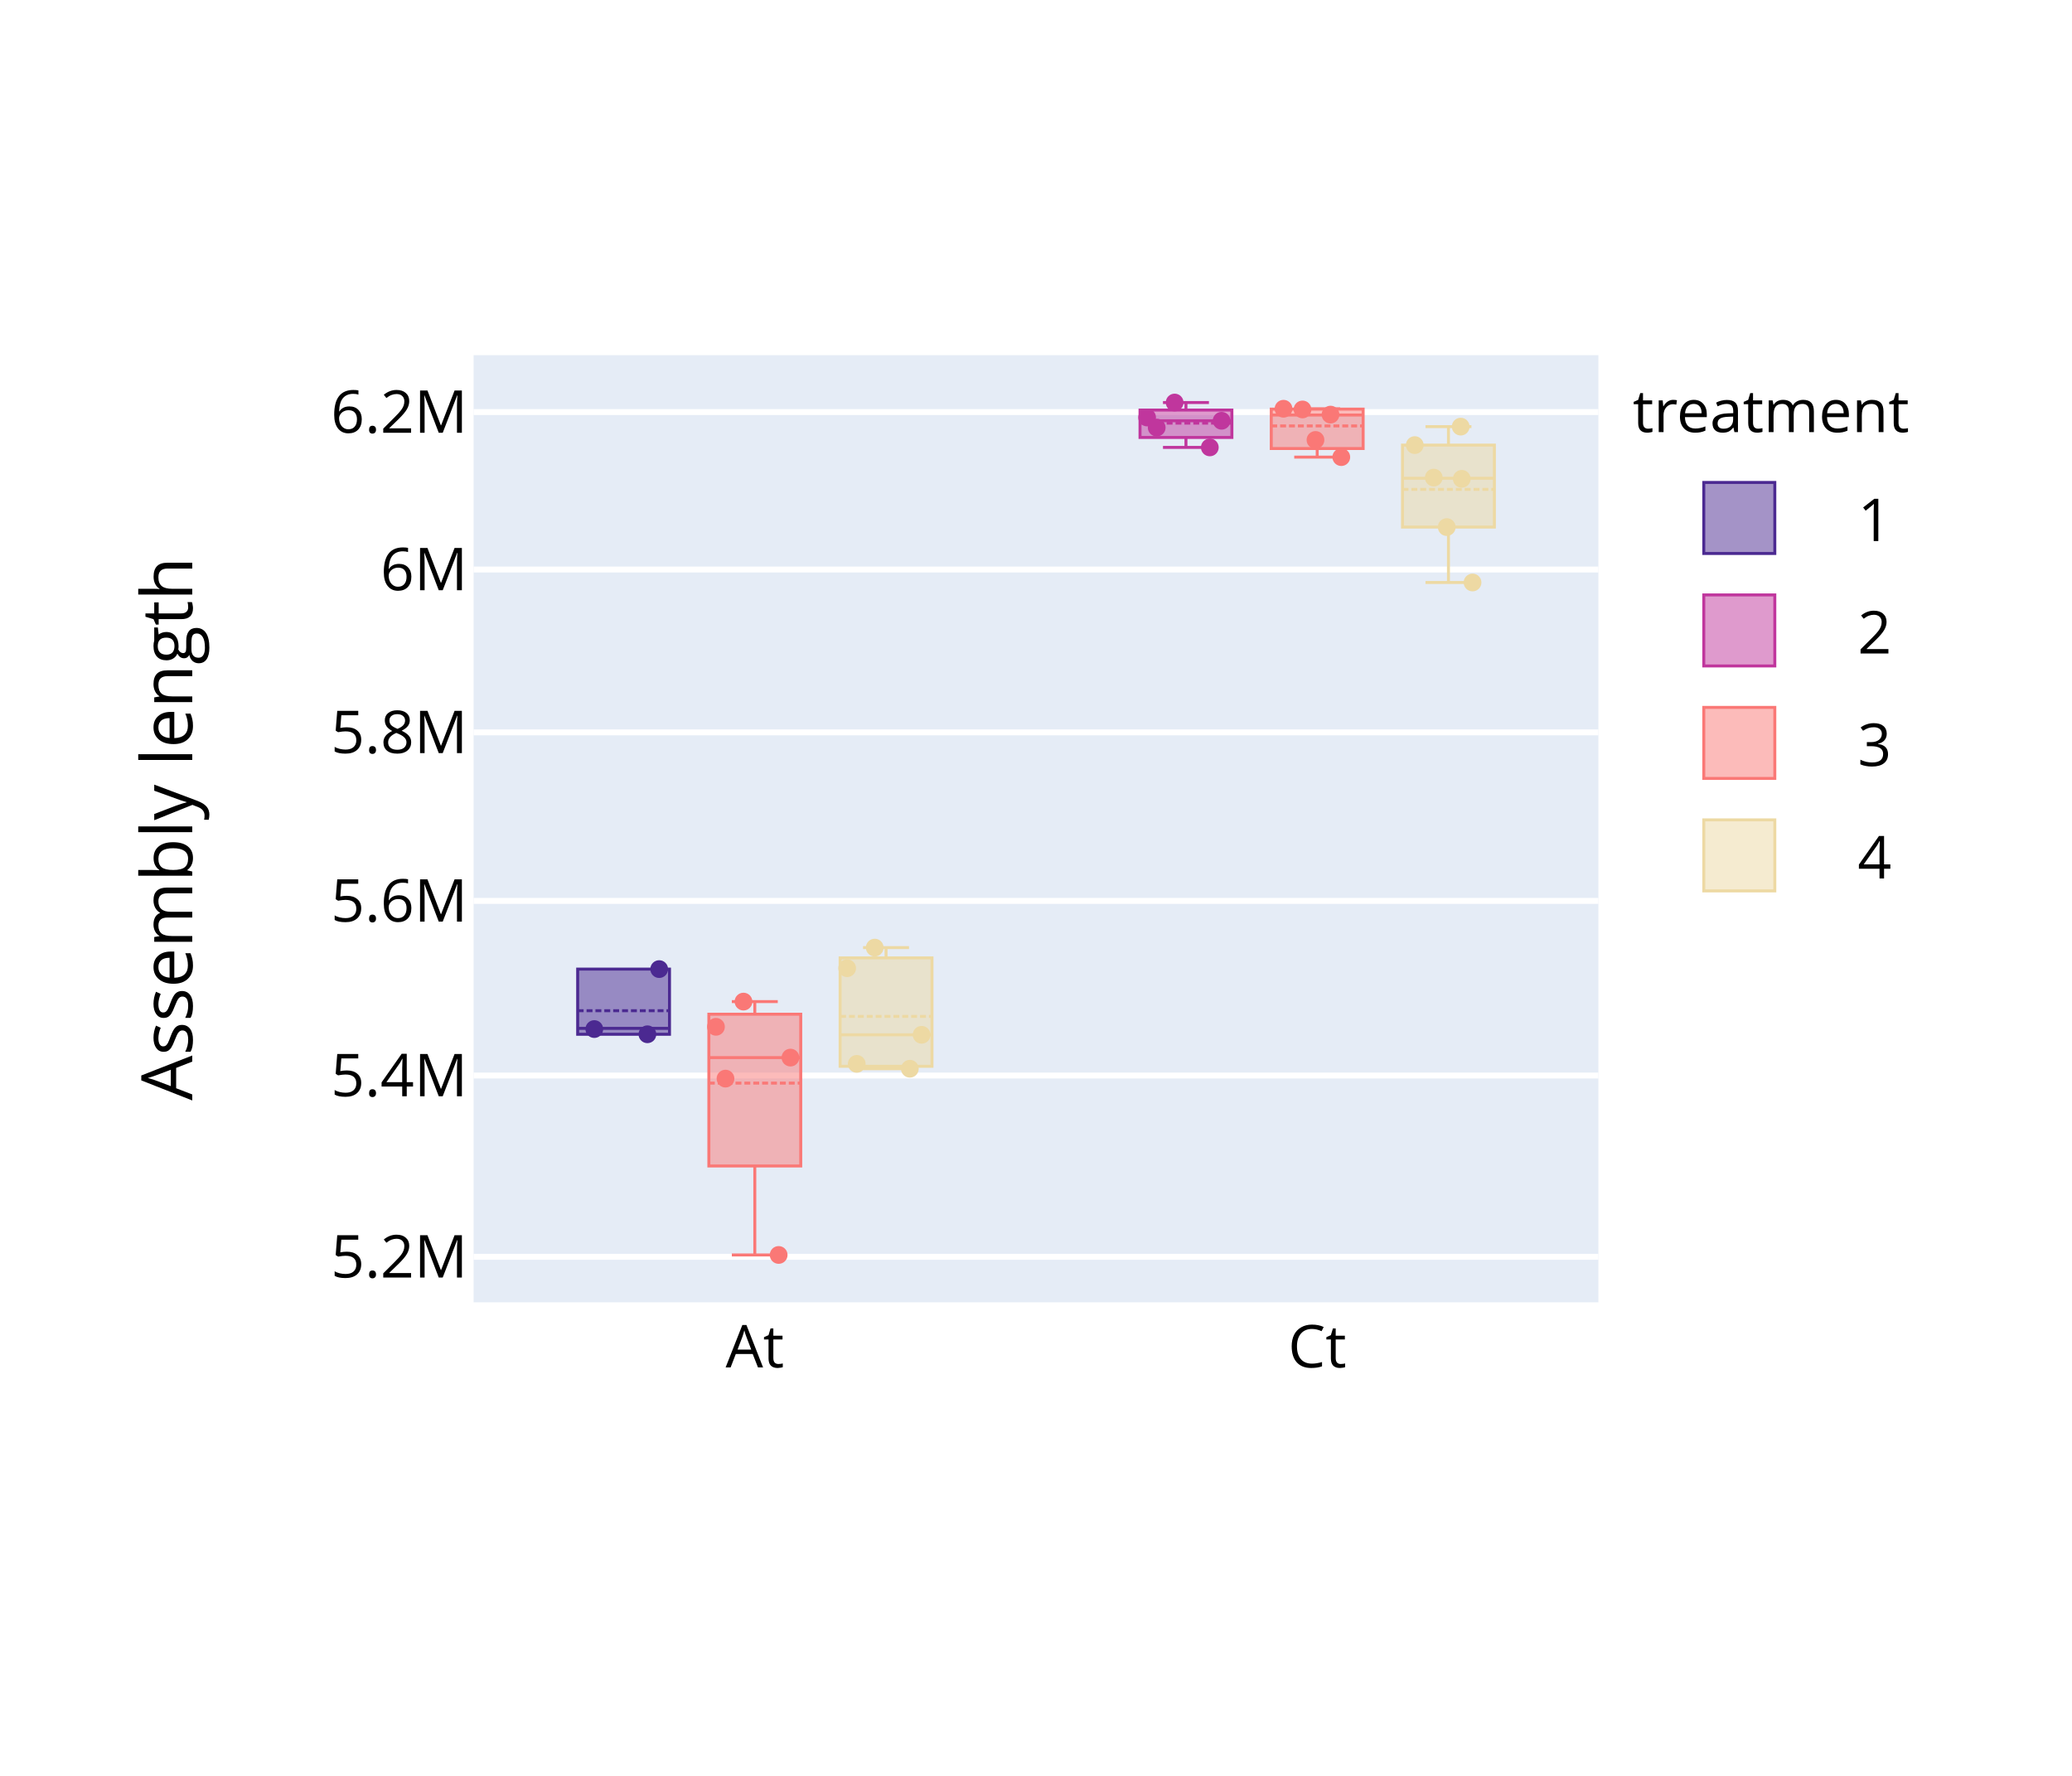
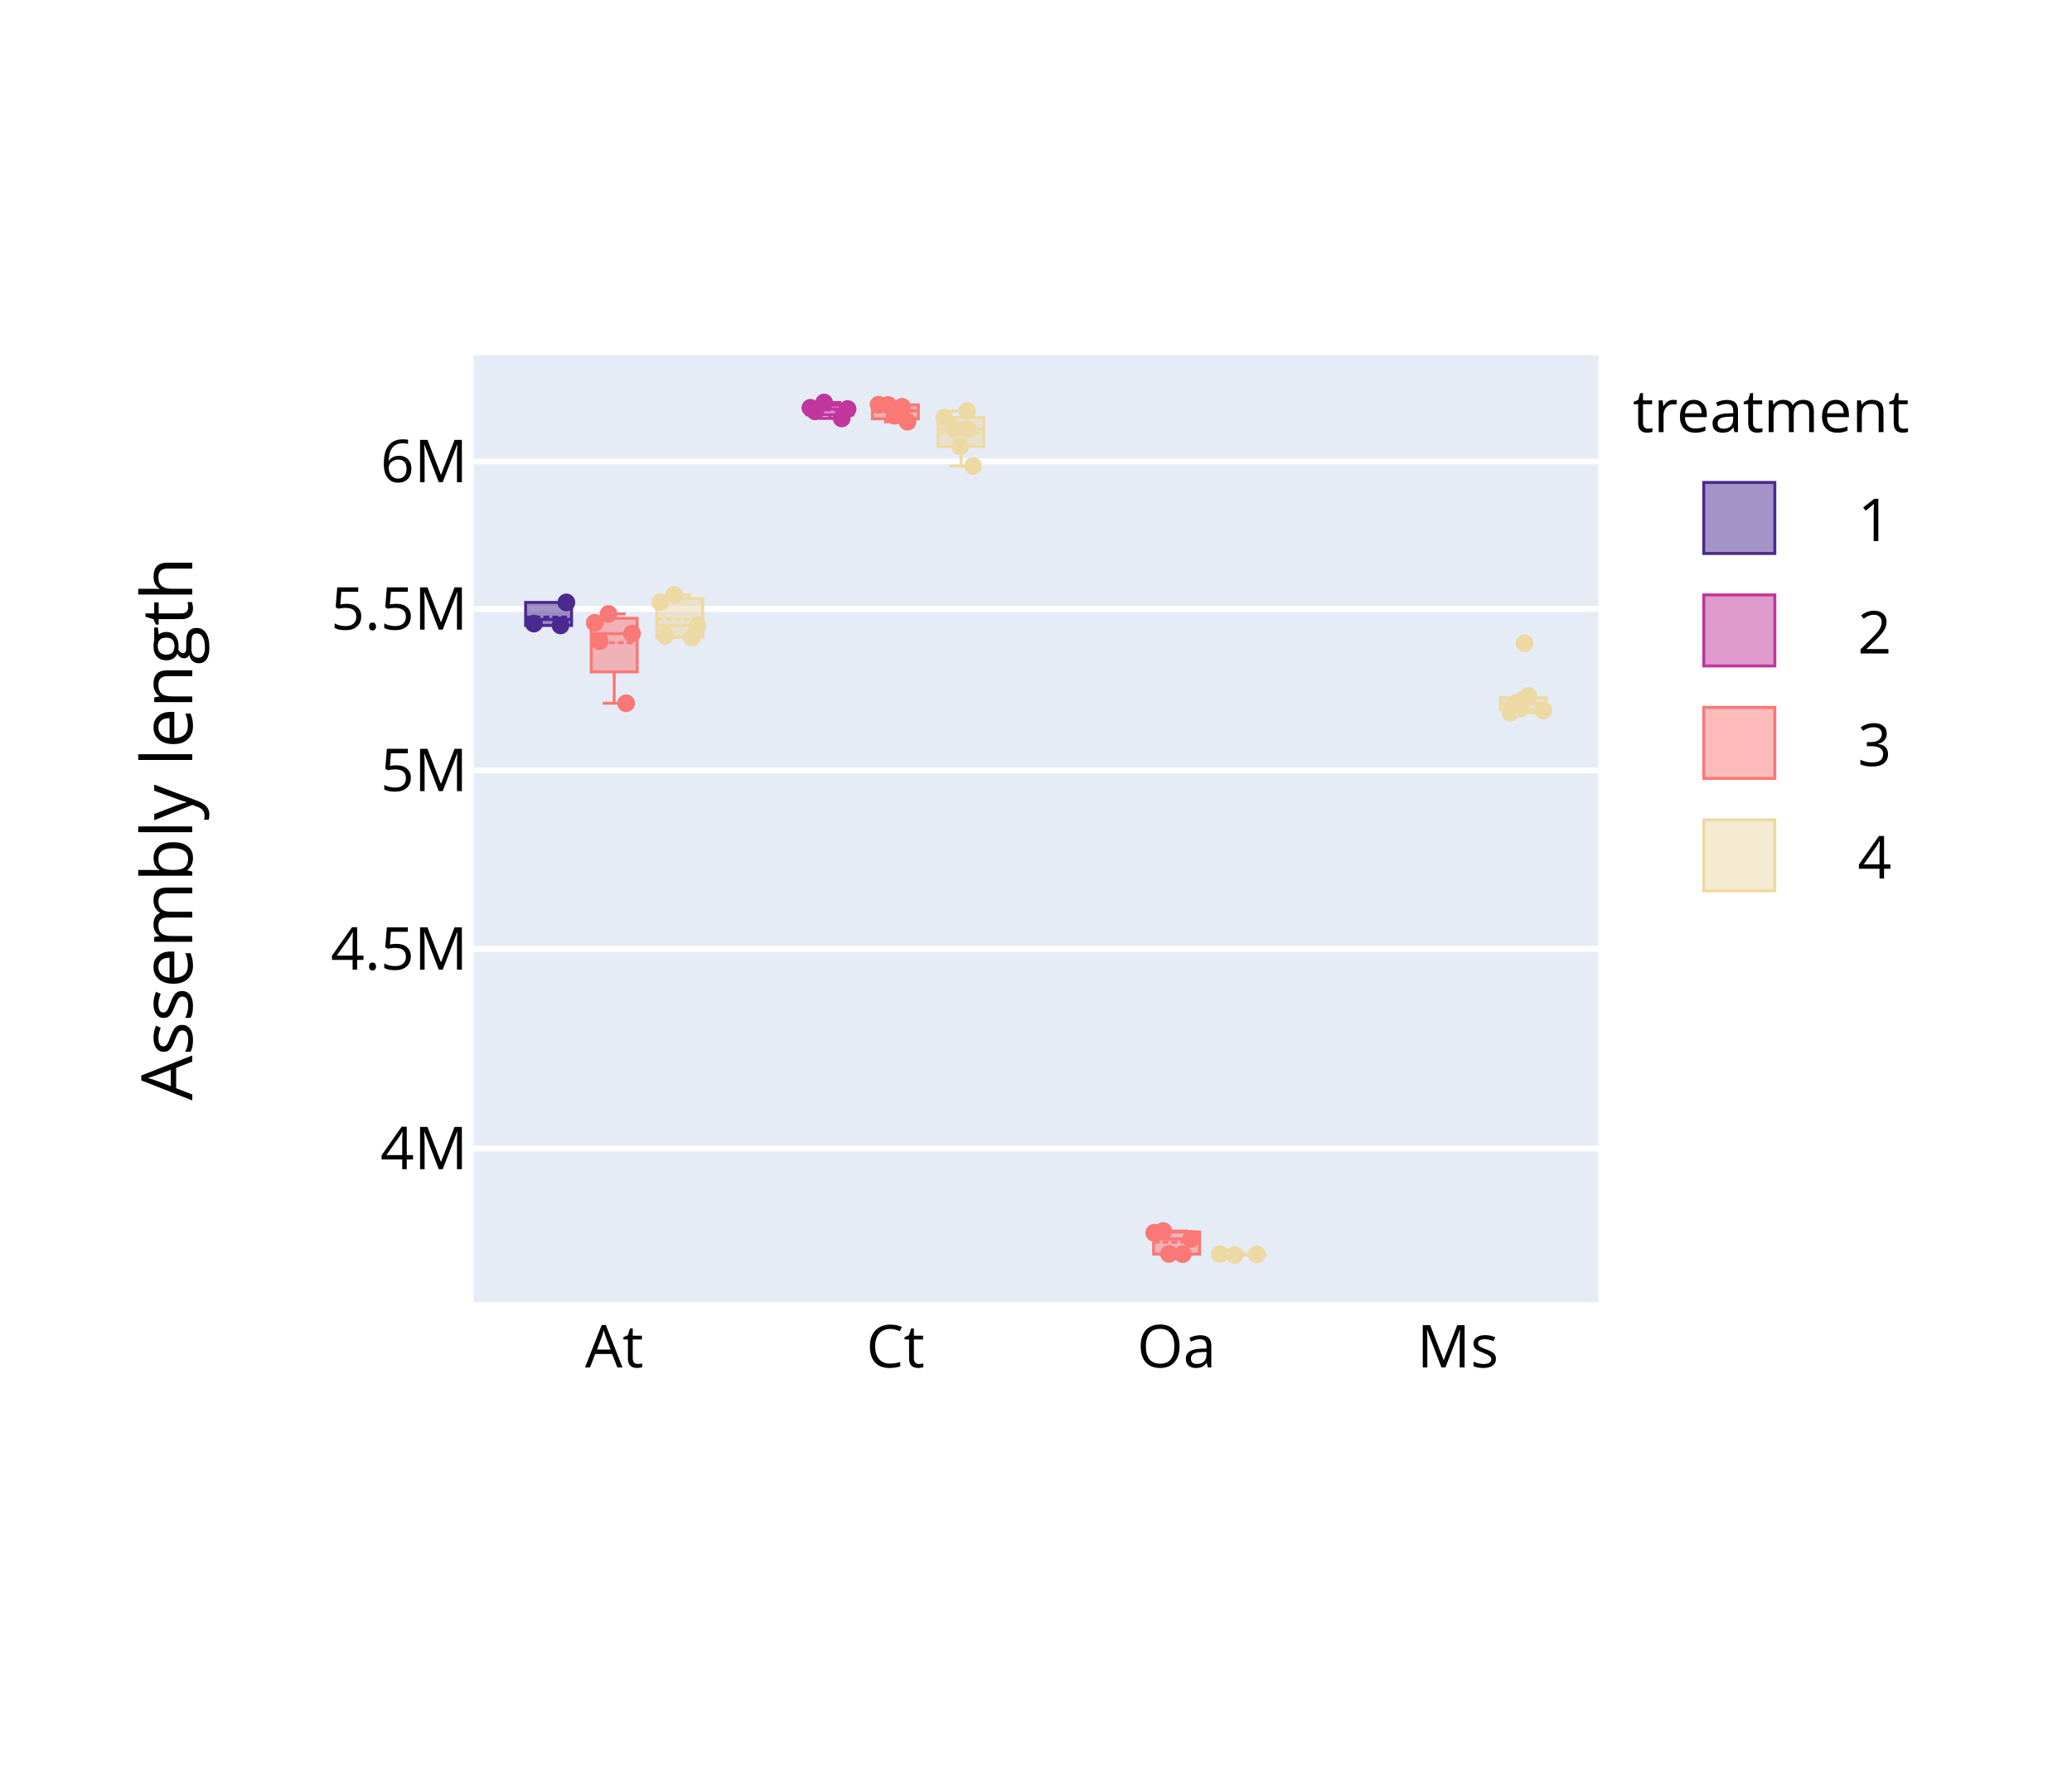
<svg xmlns="http://www.w3.org/2000/svg" class="main-svg" width="350" height="300" style="" viewBox="0 0 350 300">
  <rect x="0" y="0" width="350" height="300" style="fill: rgb(255, 255, 255); fill-opacity: 1;" />
-   <defs id="defs-ef1e59">
+   <defs id="defs-ef3acc">
    <g class="clips">
-       <clipPath id="clipef1e59xyplot" class="plotclip">
+       <clipPath id="clipef3accxyplot" class="plotclip">
        <rect width="190" height="160" />
      </clipPath>
-       <clipPath class="axesclip" id="clipef1e59x">
+       <clipPath class="axesclip" id="clipef3accx">
        <rect x="80" y="0" width="190" height="300" />
      </clipPath>
-       <clipPath class="axesclip" id="clipef1e59y">
+       <clipPath class="axesclip" id="clipef3accy">
        <rect x="0" y="60" width="350" height="160" />
      </clipPath>
-       <clipPath class="axesclip" id="clipef1e59xy">
+       <clipPath class="axesclip" id="clipef3accxy">
        <rect x="80" y="60" width="190" height="160" />
      </clipPath>
    </g>
    <g class="gradients" />
    <g class="patterns" />
  </defs>
  <g class="bglayer">
    <rect class="bg" x="80" y="60" width="190" height="160" style="fill: rgb(229, 236, 246); fill-opacity: 1; stroke-width: 0;" />
  </g>
  <g class="layer-below">
    <g class="imagelayer" />
    <g class="shapelayer" />
  </g>
  <g class="cartesianlayer">
    <g class="subplot xy">
      <g class="layer-subplot">
        <g class="shapelayer" />
        <g class="imagelayer" />
      </g>
      <g class="minor-gridlayer">
        <g class="x" />
        <g class="y" />
      </g>
      <g class="gridlayer">
        <g class="x" />
        <g class="y">
-           <path class="ygrid crisp" transform="translate(0,212.31)" d="M80,0h190" style="stroke: rgb(255, 255, 255); stroke-opacity: 1; stroke-width: 1px;" />
-           <path class="ygrid crisp" transform="translate(0,181.69)" d="M80,0h190" style="stroke: rgb(255, 255, 255); stroke-opacity: 1; stroke-width: 1px;" />
-           <path class="ygrid crisp" transform="translate(0,152.19)" d="M80,0h190" style="stroke: rgb(255, 255, 255); stroke-opacity: 1; stroke-width: 1px;" />
-           <path class="ygrid crisp" transform="translate(0,123.72)" d="M80,0h190" style="stroke: rgb(255, 255, 255); stroke-opacity: 1; stroke-width: 1px;" />
-           <path class="ygrid crisp" transform="translate(0,96.21)" d="M80,0h190" style="stroke: rgb(255, 255, 255); stroke-opacity: 1; stroke-width: 1px;" />
-           <path class="ygrid crisp" transform="translate(0,69.61)" d="M80,0h190" style="stroke: rgb(255, 255, 255); stroke-opacity: 1; stroke-width: 1px;" />
+           <path class="ygrid crisp" transform="translate(0,194.01)" d="M80,0h190" style="stroke: rgb(255, 255, 255); stroke-opacity: 1; stroke-width: 1px;" />
+           <path class="ygrid crisp" transform="translate(0,160.3)" d="M80,0h190" style="stroke: rgb(255, 255, 255); stroke-opacity: 1; stroke-width: 1px;" />
+           <path class="ygrid crisp" transform="translate(0,130.14)" d="M80,0h190" style="stroke: rgb(255, 255, 255); stroke-opacity: 1; stroke-width: 1px;" />
+           <path class="ygrid crisp" transform="translate(0,102.86)" d="M80,0h190" style="stroke: rgb(255, 255, 255); stroke-opacity: 1; stroke-width: 1px;" />
+           <path class="ygrid crisp" transform="translate(0,77.95)" d="M80,0h190" style="stroke: rgb(255, 255, 255); stroke-opacity: 1; stroke-width: 1px;" />
        </g>
      </g>
      <g class="zerolinelayer" />
      <path class="xlines-below" />
      <path class="ylines-below" />
      <g class="overlines-below" />
      <g class="xaxislayer-below" />
      <g class="yaxislayer-below" />
      <g class="overaxes-below" />
-       <g class="plot" transform="translate(80,60)" clip-path="url(#clipef1e59xyplot)">
+       <g class="plot" transform="translate(80,60)" clip-path="url(#clipef3accxyplot)">
        <g class="boxlayer mlayer">
          <g class="trace boxes" style="opacity: 1;">
-             <path class="box" d="M17.58,113.72H33.09M17.58,114.72H33.09V103.71H17.58ZM25.33,114.72V114.72M25.33,103.71V103.71M21.45,114.72H29.21M21.45,103.71H29.21" style="vector-effect: non-scaling-stroke; stroke-width: 0.5px; stroke: rgb(75, 41, 145); stroke-opacity: 1; fill: rgb(75, 41, 145); fill-opacity: 0.5;" />
-             <g class="points">
-               <path class="point" transform="translate(29.36,114.72)" d="M1.5,0A1.5,1.5 0 1,1 0,-1.5A1.5,1.5 0 0,1 1.5,0Z" style="opacity: 1; stroke-width: 0px; fill: rgb(75, 41, 145); fill-opacity: 1;" />
-               <path class="point" transform="translate(20.39,113.84)" d="M1.5,0A1.5,1.5 0 1,1 0,-1.5A1.5,1.5 0 0,1 1.5,0Z" style="opacity: 1; stroke-width: 0px; fill: rgb(75, 41, 145); fill-opacity: 1;" />
-               <path class="point" transform="translate(31.35,103.71)" d="M1.5,0A1.5,1.5 0 1,1 0,-1.5A1.5,1.5 0 0,1 1.5,0Z" style="opacity: 1; stroke-width: 0px; fill: rgb(75, 41, 145); fill-opacity: 1;" />
-             </g>
-             <path class="mean" d="M17.58,110.74H33.09" style="fill: none; vector-effect: non-scaling-stroke; stroke-width: 0.5; stroke-dasharray: 1px, 0.5px; stroke: rgb(75, 41, 145); stroke-opacity: 1;" />
-           </g>
-           <g class="trace boxes" style="opacity: 1;">
-             <path class="box" d="M112.57,11.08H128.09M112.57,13.9H128.09V9.27H112.57ZM120.33,13.9V15.58M120.33,9.27V8M116.45,15.58H124.21M116.45,8H124.21" style="vector-effect: non-scaling-stroke; stroke-width: 0.5px; stroke: rgb(192, 54, 157); stroke-opacity: 1; fill: rgb(192, 54, 157); fill-opacity: 0.5;" />
-             <g class="points">
-               <path class="point" transform="translate(124.36,15.58)" d="M1.5,0A1.5,1.5 0 1,1 0,-1.5A1.5,1.5 0 0,1 1.5,0Z" style="opacity: 1; stroke-width: 0px; fill: rgb(192, 54, 157); fill-opacity: 1;" />
-               <path class="point" transform="translate(115.39,12.23)" d="M1.5,0A1.5,1.5 0 1,1 0,-1.5A1.5,1.5 0 0,1 1.5,0Z" style="opacity: 1; stroke-width: 0px; fill: rgb(192, 54, 157); fill-opacity: 1;" />
-               <path class="point" transform="translate(126.35,11.08)" d="M1.5,0A1.5,1.5 0 1,1 0,-1.5A1.5,1.5 0 0,1 1.5,0Z" style="opacity: 1; stroke-width: 0px; fill: rgb(192, 54, 157); fill-opacity: 1;" />
-               <path class="point" transform="translate(113.77,10.53)" d="M1.5,0A1.5,1.5 0 1,1 0,-1.5A1.5,1.5 0 0,1 1.5,0Z" style="opacity: 1; stroke-width: 0px; fill: rgb(192, 54, 157); fill-opacity: 1;" />
-               <path class="point" transform="translate(118.42,8)" d="M1.5,0A1.5,1.5 0 1,1 0,-1.5A1.5,1.5 0 0,1 1.5,0Z" style="opacity: 1; stroke-width: 0px; fill: rgb(192, 54, 157); fill-opacity: 1;" />
-             </g>
-             <path class="mean" d="M112.57,11.48H128.09" style="fill: none; vector-effect: non-scaling-stroke; stroke-width: 0.5; stroke-dasharray: 1px, 0.5px; stroke: rgb(192, 54, 157); stroke-opacity: 1;" />
-           </g>
-           <g class="trace boxes" style="opacity: 1;">
-             <path class="box" d="M39.74,118.66H55.26M39.74,136.97H55.26V111.33H39.74ZM47.5,136.97V152M47.5,111.33V109.2M43.62,152H51.38M43.62,109.2H51.38" style="vector-effect: non-scaling-stroke; stroke-width: 0.5px; stroke: rgb(250, 120, 118); stroke-opacity: 1; fill: rgb(250, 120, 118); fill-opacity: 0.5;" />
-             <path class="box" d="M134.74,10.11H150.26M134.74,15.77H150.26V9.11H134.74ZM142.5,15.77V17.22M142.5,9.11V9.05M138.62,17.22H146.38M138.62,9.05H146.38" style="vector-effect: non-scaling-stroke; stroke-width: 0.5px; stroke: rgb(250, 120, 118); stroke-opacity: 1; fill: rgb(250, 120, 118); fill-opacity: 0.5;" />
-             <g class="points">
-               <path class="point" transform="translate(51.53,152)" d="M1.5,0A1.5,1.5 0 1,1 0,-1.5A1.5,1.5 0 0,1 1.5,0Z" style="opacity: 1; stroke-width: 0px; fill: rgb(250, 120, 118); fill-opacity: 1;" />
-               <path class="point" transform="translate(42.55,122.21)" d="M1.5,0A1.5,1.5 0 1,1 0,-1.5A1.5,1.5 0 0,1 1.5,0Z" style="opacity: 1; stroke-width: 0px; fill: rgb(250, 120, 118); fill-opacity: 1;" />
-               <path class="point" transform="translate(53.52,118.66)" d="M1.5,0A1.5,1.5 0 1,1 0,-1.5A1.5,1.5 0 0,1 1.5,0Z" style="opacity: 1; stroke-width: 0px; fill: rgb(250, 120, 118); fill-opacity: 1;" />
-               <path class="point" transform="translate(40.94,113.46)" d="M1.5,0A1.5,1.5 0 1,1 0,-1.5A1.5,1.5 0 0,1 1.5,0Z" style="opacity: 1; stroke-width: 0px; fill: rgb(250, 120, 118); fill-opacity: 1;" />
-               <path class="point" transform="translate(45.59,109.2)" d="M1.5,0A1.5,1.5 0 1,1 0,-1.5A1.5,1.5 0 0,1 1.5,0Z" style="opacity: 1; stroke-width: 0px; fill: rgb(250, 120, 118); fill-opacity: 1;" />
-             </g>
-             <g class="points">
-               <path class="point" transform="translate(146.57,17.22)" d="M1.5,0A1.5,1.5 0 1,1 0,-1.5A1.5,1.5 0 0,1 1.5,0Z" style="opacity: 1; stroke-width: 0px; fill: rgb(250, 120, 118); fill-opacity: 1;" />
-               <path class="point" transform="translate(142.21,14.32)" d="M1.5,0A1.5,1.5 0 1,1 0,-1.5A1.5,1.5 0 0,1 1.5,0Z" style="opacity: 1; stroke-width: 0px; fill: rgb(250, 120, 118); fill-opacity: 1;" />
-               <path class="point" transform="translate(144.75,10.04)" d="M1.5,0A1.5,1.5 0 1,1 0,-1.5A1.5,1.5 0 0,1 1.5,0Z" style="opacity: 1; stroke-width: 0px; fill: rgb(250, 120, 118); fill-opacity: 1;" />
-               <path class="point" transform="translate(140.02,9.17)" d="M1.5,0A1.5,1.5 0 1,1 0,-1.5A1.5,1.5 0 0,1 1.5,0Z" style="opacity: 1; stroke-width: 0px; fill: rgb(250, 120, 118); fill-opacity: 1;" />
-               <path class="point" transform="translate(136.81,9.05)" d="M1.5,0A1.5,1.5 0 1,1 0,-1.5A1.5,1.5 0 0,1 1.5,0Z" style="opacity: 1; stroke-width: 0px; fill: rgb(250, 120, 118); fill-opacity: 1;" />
-             </g>
-             <path class="mean" d="M39.74,122.97H55.26" style="fill: none; vector-effect: non-scaling-stroke; stroke-width: 0.5; stroke-dasharray: 1px, 0.5px; stroke: rgb(250, 120, 118); stroke-opacity: 1;" />
-             <path class="mean" d="M134.74,11.95H150.26" style="fill: none; vector-effect: non-scaling-stroke; stroke-width: 0.5; stroke-dasharray: 1px, 0.5px; stroke: rgb(250, 120, 118); stroke-opacity: 1;" />
-           </g>
-           <g class="trace boxes" style="opacity: 1;">
-             <path class="box" d="M61.91,114.81H77.43M61.91,120.13H77.43V101.82H61.91ZM69.67,120.13V120.54M69.67,101.82V100.08M65.79,120.54H73.55M65.79,100.08H73.55" style="vector-effect: non-scaling-stroke; stroke-width: 0.5px; stroke: rgb(237, 217, 163); stroke-opacity: 1; fill: rgb(237, 217, 163); fill-opacity: 0.5;" />
-             <path class="box" d="M156.91,20.79H172.43M156.91,29.04H172.43V15.19H156.91ZM164.67,29.04V38.4M164.67,15.19V12.07M160.79,38.4H168.55M160.79,12.07H168.55" style="vector-effect: non-scaling-stroke; stroke-width: 0.5px; stroke: rgb(237, 217, 163); stroke-opacity: 1; fill: rgb(237, 217, 163); fill-opacity: 0.5;" />
-             <g class="points">
-               <path class="point" transform="translate(73.69,120.54)" d="M1.5,0A1.5,1.5 0 1,1 0,-1.5A1.5,1.5 0 0,1 1.5,0Z" style="opacity: 1; stroke-width: 0px; fill: rgb(237, 217, 163); fill-opacity: 1;" />
-               <path class="point" transform="translate(64.72,119.72)" d="M1.5,0A1.5,1.5 0 1,1 0,-1.5A1.5,1.5 0 0,1 1.5,0Z" style="opacity: 1; stroke-width: 0px; fill: rgb(237, 217, 163); fill-opacity: 1;" />
-               <path class="point" transform="translate(75.68,114.81)" d="M1.5,0A1.5,1.5 0 1,1 0,-1.5A1.5,1.5 0 0,1 1.5,0Z" style="opacity: 1; stroke-width: 0px; fill: rgb(237, 217, 163); fill-opacity: 1;" />
-               <path class="point" transform="translate(63.1,103.56)" d="M1.5,0A1.5,1.5 0 1,1 0,-1.5A1.5,1.5 0 0,1 1.5,0Z" style="opacity: 1; stroke-width: 0px; fill: rgb(237, 217, 163); fill-opacity: 1;" />
-               <path class="point" transform="translate(67.76,100.08)" d="M1.5,0A1.5,1.5 0 1,1 0,-1.5A1.5,1.5 0 0,1 1.5,0Z" style="opacity: 1; stroke-width: 0px; fill: rgb(237, 217, 163); fill-opacity: 1;" />
-             </g>
-             <g class="points">
-               <path class="point" transform="translate(168.74,38.4)" d="M1.5,0A1.5,1.5 0 1,1 0,-1.5A1.5,1.5 0 0,1 1.5,0Z" style="opacity: 1; stroke-width: 0px; fill: rgb(237, 217, 163); fill-opacity: 1;" />
-               <path class="point" transform="translate(164.38,29.04)" d="M1.5,0A1.5,1.5 0 1,1 0,-1.5A1.5,1.5 0 0,1 1.5,0Z" style="opacity: 1; stroke-width: 0px; fill: rgb(237, 217, 163); fill-opacity: 1;" />
-               <path class="point" transform="translate(166.92,20.89)" d="M1.5,0A1.5,1.5 0 1,1 0,-1.5A1.5,1.5 0 0,1 1.5,0Z" style="opacity: 1; stroke-width: 0px; fill: rgb(237, 217, 163); fill-opacity: 1;" />
-               <path class="point" transform="translate(162.19,20.68)" d="M1.5,0A1.5,1.5 0 1,1 0,-1.5A1.5,1.5 0 0,1 1.5,0Z" style="opacity: 1; stroke-width: 0px; fill: rgb(237, 217, 163); fill-opacity: 1;" />
-               <path class="point" transform="translate(158.98,15.19)" d="M1.5,0A1.5,1.5 0 1,1 0,-1.5A1.5,1.5 0 0,1 1.5,0Z" style="opacity: 1; stroke-width: 0px; fill: rgb(237, 217, 163); fill-opacity: 1;" />
-               <path class="point" transform="translate(166.74,12.07)" d="M1.5,0A1.5,1.5 0 1,1 0,-1.5A1.5,1.5 0 0,1 1.5,0Z" style="opacity: 1; stroke-width: 0px; fill: rgb(237, 217, 163); fill-opacity: 1;" />
-             </g>
-             <path class="mean" d="M61.91,111.7H77.43" style="fill: none; vector-effect: non-scaling-stroke; stroke-width: 0.5; stroke-dasharray: 1px, 0.5px; stroke: rgb(237, 217, 163); stroke-opacity: 1;" />
-             <path class="mean" d="M156.91,22.67H172.43" style="fill: none; vector-effect: non-scaling-stroke; stroke-width: 0.5; stroke-dasharray: 1px, 0.5px; stroke: rgb(237, 217, 163); stroke-opacity: 1;" />
+             <path class="box" d="M8.79,44.65H16.55M8.79,45.65H16.55V41.77H8.79ZM12.67,45.65V45.65M12.67,41.77V41.77M10.73,45.65H14.61M10.73,41.77H14.61" style="vector-effect: non-scaling-stroke; stroke-width: 0.5px; stroke: rgb(75, 41, 145); stroke-opacity: 1; fill: rgb(75, 41, 145); fill-opacity: 0.5;" />
+             <g class="points">
+               <path class="point" transform="translate(14.68,45.65)" d="M1.5,0A1.5,1.5 0 1,1 0,-1.5A1.5,1.5 0 0,1 1.5,0Z" style="opacity: 1; stroke-width: 0px; fill: rgb(75, 41, 145); fill-opacity: 1;" />
+               <path class="point" transform="translate(10.19,45.34)" d="M1.5,0A1.5,1.5 0 1,1 0,-1.5A1.5,1.5 0 0,1 1.5,0Z" style="opacity: 1; stroke-width: 0px; fill: rgb(75, 41, 145); fill-opacity: 1;" />
+               <path class="point" transform="translate(15.67,41.77)" d="M1.5,0A1.5,1.5 0 1,1 0,-1.5A1.5,1.5 0 0,1 1.5,0Z" style="opacity: 1; stroke-width: 0px; fill: rgb(75, 41, 145); fill-opacity: 1;" />
+             </g>
+             <path class="mean" d="M8.79,44.25H16.55" style="fill: none; vector-effect: non-scaling-stroke; stroke-width: 0.5; stroke-dasharray: 1px, 0.5px; stroke: rgb(75, 41, 145); stroke-opacity: 1;" />
+           </g>
+           <g class="trace boxes" style="opacity: 1;">
+             <path class="box" d="M56.29,9.09H64.05M56.29,10.08H64.05V8.45H56.29ZM60.17,10.08V10.68M60.17,8.45V8M58.23,10.68H62.11M58.23,8H62.11" style="vector-effect: non-scaling-stroke; stroke-width: 0.5px; stroke: rgb(192, 54, 157); stroke-opacity: 1; fill: rgb(192, 54, 157); fill-opacity: 0.5;" />
+             <g class="points">
+               <path class="point" transform="translate(62.18,10.68)" d="M1.5,0A1.5,1.5 0 1,1 0,-1.5A1.5,1.5 0 0,1 1.5,0Z" style="opacity: 1; stroke-width: 0px; fill: rgb(192, 54, 157); fill-opacity: 1;" />
+               <path class="point" transform="translate(57.69,9.49)" d="M1.5,0A1.5,1.5 0 1,1 0,-1.5A1.5,1.5 0 0,1 1.5,0Z" style="opacity: 1; stroke-width: 0px; fill: rgb(192, 54, 157); fill-opacity: 1;" />
+               <path class="point" transform="translate(63.17,9.09)" d="M1.5,0A1.5,1.5 0 1,1 0,-1.5A1.5,1.5 0 0,1 1.5,0Z" style="opacity: 1; stroke-width: 0px; fill: rgb(192, 54, 157); fill-opacity: 1;" />
+               <path class="point" transform="translate(56.89,8.89)" d="M1.5,0A1.5,1.5 0 1,1 0,-1.5A1.5,1.5 0 0,1 1.5,0Z" style="opacity: 1; stroke-width: 0px; fill: rgb(192, 54, 157); fill-opacity: 1;" />
+               <path class="point" transform="translate(59.21,8)" d="M1.5,0A1.5,1.5 0 1,1 0,-1.5A1.5,1.5 0 0,1 1.5,0Z" style="opacity: 1; stroke-width: 0px; fill: rgb(192, 54, 157); fill-opacity: 1;" />
+             </g>
+             <path class="mean" d="M56.29,9.23H64.05" style="fill: none; vector-effect: non-scaling-stroke; stroke-width: 0.5; stroke-dasharray: 1px, 0.5px; stroke: rgb(192, 54, 157); stroke-opacity: 1;" />
+           </g>
+           <g class="trace boxes" style="opacity: 1;">
+             <path class="box" d="M19.87,47.04H27.63M19.87,53.5H27.63V44.45H19.87ZM23.75,53.5V58.8M23.75,44.45V43.71M21.81,58.8H25.69M21.81,43.71H25.69" style="vector-effect: non-scaling-stroke; stroke-width: 0.5px; stroke: rgb(250, 120, 118); stroke-opacity: 1; fill: rgb(250, 120, 118); fill-opacity: 0.5;" />
+             <path class="box" d="M67.37,9.39H75.13M67.37,10.74H75.13V8.39H67.37ZM71.25,10.74V11.25M71.25,8.39V8.37M69.31,11.25H73.19M69.31,8.37H73.19" style="vector-effect: non-scaling-stroke; stroke-width: 0.5px; stroke: rgb(250, 120, 118); stroke-opacity: 1; fill: rgb(250, 120, 118); fill-opacity: 0.5;" />
+             <path class="box" d="M114.87,149.29H122.63M114.87,151.85H122.63V148.11H114.87ZM118.75,151.85V151.87M118.75,148.11V147.96M116.81,151.87H120.69M116.81,147.96H120.69" style="vector-effect: non-scaling-stroke; stroke-width: 0.5px; stroke: rgb(250, 120, 118); stroke-opacity: 1; fill: rgb(250, 120, 118); fill-opacity: 0.5;" />
+             <g class="points">
+               <path class="point" transform="translate(25.76,58.8)" d="M1.5,0A1.5,1.5 0 1,1 0,-1.5A1.5,1.5 0 0,1 1.5,0Z" style="opacity: 1; stroke-width: 0px; fill: rgb(250, 120, 118); fill-opacity: 1;" />
+               <path class="point" transform="translate(21.28,48.3)" d="M1.5,0A1.5,1.5 0 1,1 0,-1.5A1.5,1.5 0 0,1 1.5,0Z" style="opacity: 1; stroke-width: 0px; fill: rgb(250, 120, 118); fill-opacity: 1;" />
+               <path class="point" transform="translate(26.76,47.04)" d="M1.5,0A1.5,1.5 0 1,1 0,-1.5A1.5,1.5 0 0,1 1.5,0Z" style="opacity: 1; stroke-width: 0px; fill: rgb(250, 120, 118); fill-opacity: 1;" />
+               <path class="point" transform="translate(20.47,45.21)" d="M1.5,0A1.5,1.5 0 1,1 0,-1.5A1.5,1.5 0 0,1 1.5,0Z" style="opacity: 1; stroke-width: 0px; fill: rgb(250, 120, 118); fill-opacity: 1;" />
+               <path class="point" transform="translate(22.79,43.71)" d="M1.5,0A1.5,1.5 0 1,1 0,-1.5A1.5,1.5 0 0,1 1.5,0Z" style="opacity: 1; stroke-width: 0px; fill: rgb(250, 120, 118); fill-opacity: 1;" />
+             </g>
+             <g class="points">
+               <path class="point" transform="translate(73.29,11.25)" d="M1.5,0A1.5,1.5 0 1,1 0,-1.5A1.5,1.5 0 0,1 1.5,0Z" style="opacity: 1; stroke-width: 0px; fill: rgb(250, 120, 118); fill-opacity: 1;" />
+               <path class="point" transform="translate(71.11,10.23)" d="M1.5,0A1.5,1.5 0 1,1 0,-1.5A1.5,1.5 0 0,1 1.5,0Z" style="opacity: 1; stroke-width: 0px; fill: rgb(250, 120, 118); fill-opacity: 1;" />
+               <path class="point" transform="translate(72.37,8.72)" d="M1.5,0A1.5,1.5 0 1,1 0,-1.5A1.5,1.5 0 0,1 1.5,0Z" style="opacity: 1; stroke-width: 0px; fill: rgb(250, 120, 118); fill-opacity: 1;" />
+               <path class="point" transform="translate(70.01,8.41)" d="M1.5,0A1.5,1.5 0 1,1 0,-1.5A1.5,1.5 0 0,1 1.5,0Z" style="opacity: 1; stroke-width: 0px; fill: rgb(250, 120, 118); fill-opacity: 1;" />
+               <path class="point" transform="translate(68.41,8.37)" d="M1.5,0A1.5,1.5 0 1,1 0,-1.5A1.5,1.5 0 0,1 1.5,0Z" style="opacity: 1; stroke-width: 0px; fill: rgb(250, 120, 118); fill-opacity: 1;" />
+             </g>
+             <g class="points">
+               <path class="point" transform="translate(119.79,151.87)" d="M1.5,0A1.5,1.5 0 1,1 0,-1.5A1.5,1.5 0 0,1 1.5,0Z" style="opacity: 1; stroke-width: 0px; fill: rgb(250, 120, 118); fill-opacity: 1;" />
+               <path class="point" transform="translate(117.47,151.83)" d="M1.5,0A1.5,1.5 0 1,1 0,-1.5A1.5,1.5 0 0,1 1.5,0Z" style="opacity: 1; stroke-width: 0px; fill: rgb(250, 120, 118); fill-opacity: 1;" />
+               <path class="point" transform="translate(121.21,149.29)" d="M1.5,0A1.5,1.5 0 1,1 0,-1.5A1.5,1.5 0 0,1 1.5,0Z" style="opacity: 1; stroke-width: 0px; fill: rgb(250, 120, 118); fill-opacity: 1;" />
+               <path class="point" transform="translate(114.97,148.26)" d="M1.5,0A1.5,1.5 0 1,1 0,-1.5A1.5,1.5 0 0,1 1.5,0Z" style="opacity: 1; stroke-width: 0px; fill: rgb(250, 120, 118); fill-opacity: 1;" />
+               <path class="point" transform="translate(116.51,147.96)" d="M1.5,0A1.5,1.5 0 1,1 0,-1.5A1.5,1.5 0 0,1 1.5,0Z" style="opacity: 1; stroke-width: 0px; fill: rgb(250, 120, 118); fill-opacity: 1;" />
+             </g>
+             <path class="mean" d="M19.87,48.56H27.63" style="fill: none; vector-effect: non-scaling-stroke; stroke-width: 0.5; stroke-dasharray: 1px, 0.5px; stroke: rgb(250, 120, 118); stroke-opacity: 1;" />
+             <path class="mean" d="M67.37,9.39H75.13" style="fill: none; vector-effect: non-scaling-stroke; stroke-width: 0.5; stroke-dasharray: 1px, 0.5px; stroke: rgb(250, 120, 118); stroke-opacity: 1;" />
+             <path class="mean" d="M114.87,149.84H122.63" style="fill: none; vector-effect: non-scaling-stroke; stroke-width: 0.5; stroke-dasharray: 1px, 0.5px; stroke: rgb(250, 120, 118); stroke-opacity: 1;" />
+           </g>
+           <g class="trace boxes" style="opacity: 1;">
+             <path class="box" d="M30.95,45.68H38.71M30.95,47.56H38.71V41.1H30.95ZM34.83,47.56V47.7M34.83,41.1V40.49M32.89,47.7H36.77M32.89,40.49H36.77" style="vector-effect: non-scaling-stroke; stroke-width: 0.5px; stroke: rgb(237, 217, 163); stroke-opacity: 1; fill: rgb(237, 217, 163); fill-opacity: 0.5;" />
+             <path class="box" d="M78.45,12.51H86.21M78.45,15.42H86.21V10.54H78.45ZM82.33,15.42V18.73M82.33,10.54V9.44M80.39,18.73H84.27M80.39,9.44H84.27" style="vector-effect: non-scaling-stroke; stroke-width: 0.5px; stroke: rgb(237, 217, 163); stroke-opacity: 1; fill: rgb(237, 217, 163); fill-opacity: 0.5;" />
+             <path class="box" d="M125.95,151.91H133.71M125.95,152H133.71V151.85H125.95ZM129.83,152V152M129.83,151.85V151.85M127.89,152H131.77M127.89,151.85H131.77" style="vector-effect: non-scaling-stroke; stroke-width: 0.5px; stroke: rgb(237, 217, 163); stroke-opacity: 1; fill: rgb(237, 217, 163); fill-opacity: 0.5;" />
+             <path class="box" d="M173.45,58.87H181.21M173.45,59.86H181.21V57.87H173.45ZM177.33,59.86V60.38M177.33,57.87V57.58M175.39,60.38H179.27M175.39,57.58H179.27" style="vector-effect: non-scaling-stroke; stroke-width: 0.5px; stroke: rgb(237, 217, 163); stroke-opacity: 1; fill: rgb(237, 217, 163); fill-opacity: 0.5;" />
+             <g class="points">
+               <path class="point" transform="translate(36.85,47.7)" d="M1.5,0A1.5,1.5 0 1,1 0,-1.5A1.5,1.5 0 0,1 1.5,0Z" style="opacity: 1; stroke-width: 0px; fill: rgb(237, 217, 163); fill-opacity: 1;" />
+               <path class="point" transform="translate(32.36,47.41)" d="M1.5,0A1.5,1.5 0 1,1 0,-1.5A1.5,1.5 0 0,1 1.5,0Z" style="opacity: 1; stroke-width: 0px; fill: rgb(237, 217, 163); fill-opacity: 1;" />
+               <path class="point" transform="translate(37.84,45.68)" d="M1.5,0A1.5,1.5 0 1,1 0,-1.5A1.5,1.5 0 0,1 1.5,0Z" style="opacity: 1; stroke-width: 0px; fill: rgb(237, 217, 163); fill-opacity: 1;" />
+               <path class="point" transform="translate(31.55,41.72)" d="M1.5,0A1.5,1.5 0 1,1 0,-1.5A1.5,1.5 0 0,1 1.5,0Z" style="opacity: 1; stroke-width: 0px; fill: rgb(237, 217, 163); fill-opacity: 1;" />
+               <path class="point" transform="translate(33.88,40.49)" d="M1.5,0A1.5,1.5 0 1,1 0,-1.5A1.5,1.5 0 0,1 1.5,0Z" style="opacity: 1; stroke-width: 0px; fill: rgb(237, 217, 163); fill-opacity: 1;" />
+             </g>
+             <g class="points">
+               <path class="point" transform="translate(84.37,18.73)" d="M1.5,0A1.5,1.5 0 1,1 0,-1.5A1.5,1.5 0 0,1 1.5,0Z" style="opacity: 1; stroke-width: 0px; fill: rgb(237, 217, 163); fill-opacity: 1;" />
+               <path class="point" transform="translate(82.19,15.42)" d="M1.5,0A1.5,1.5 0 1,1 0,-1.5A1.5,1.5 0 0,1 1.5,0Z" style="opacity: 1; stroke-width: 0px; fill: rgb(237, 217, 163); fill-opacity: 1;" />
+               <path class="point" transform="translate(83.46,12.55)" d="M1.5,0A1.5,1.5 0 1,1 0,-1.5A1.5,1.5 0 0,1 1.5,0Z" style="opacity: 1; stroke-width: 0px; fill: rgb(237, 217, 163); fill-opacity: 1;" />
+               <path class="point" transform="translate(81.1,12.47)" d="M1.5,0A1.5,1.5 0 1,1 0,-1.5A1.5,1.5 0 0,1 1.5,0Z" style="opacity: 1; stroke-width: 0px; fill: rgb(237, 217, 163); fill-opacity: 1;" />
+               <path class="point" transform="translate(79.49,10.54)" d="M1.5,0A1.5,1.5 0 1,1 0,-1.5A1.5,1.5 0 0,1 1.5,0Z" style="opacity: 1; stroke-width: 0px; fill: rgb(237, 217, 163); fill-opacity: 1;" />
+               <path class="point" transform="translate(83.37,9.44)" d="M1.5,0A1.5,1.5 0 1,1 0,-1.5A1.5,1.5 0 0,1 1.5,0Z" style="opacity: 1; stroke-width: 0px; fill: rgb(237, 217, 163); fill-opacity: 1;" />
+             </g>
+             <g class="points">
+               <path class="point" transform="translate(128.56,152)" d="M1.5,0A1.5,1.5 0 1,1 0,-1.5A1.5,1.5 0 0,1 1.5,0Z" style="opacity: 1; stroke-width: 0px; fill: rgb(237, 217, 163); fill-opacity: 1;" />
+               <path class="point" transform="translate(132.29,151.91)" d="M1.5,0A1.5,1.5 0 1,1 0,-1.5A1.5,1.5 0 0,1 1.5,0Z" style="opacity: 1; stroke-width: 0px; fill: rgb(237, 217, 163); fill-opacity: 1;" />
+               <path class="point" transform="translate(126.06,151.85)" d="M1.5,0A1.5,1.5 0 1,1 0,-1.5A1.5,1.5 0 0,1 1.5,0Z" style="opacity: 1; stroke-width: 0px; fill: rgb(237, 217, 163); fill-opacity: 1;" />
+             </g>
+             <g class="points">
+               <path class="point" transform="translate(175.09,60.38)" d="M1.5,0A1.5,1.5 0 1,1 0,-1.5A1.5,1.5 0 0,1 1.5,0Z" style="opacity: 1; stroke-width: 0px; fill: rgb(237, 217, 163); fill-opacity: 1;" />
+               <path class="point" transform="translate(180.68,60.04)" d="M1.5,0A1.5,1.5 0 1,1 0,-1.5A1.5,1.5 0 0,1 1.5,0Z" style="opacity: 1; stroke-width: 0px; fill: rgb(237, 217, 163); fill-opacity: 1;" />
+               <path class="point" transform="translate(176.84,59.68)" d="M1.5,0A1.5,1.5 0 1,1 0,-1.5A1.5,1.5 0 0,1 1.5,0Z" style="opacity: 1; stroke-width: 0px; fill: rgb(237, 217, 163); fill-opacity: 1;" />
+               <path class="point" transform="translate(175.63,59.42)" d="M1.5,0A1.5,1.5 0 1,1 0,-1.5A1.5,1.5 0 0,1 1.5,0Z" style="opacity: 1; stroke-width: 0px; fill: rgb(237, 217, 163); fill-opacity: 1;" />
+               <path class="point" transform="translate(176.68,59.41)" d="M1.5,0A1.5,1.5 0 1,1 0,-1.5A1.5,1.5 0 0,1 1.5,0Z" style="opacity: 1; stroke-width: 0px; fill: rgb(237, 217, 163); fill-opacity: 1;" />
+               <path class="point" transform="translate(177.29,58.16)" d="M1.5,0A1.5,1.5 0 1,1 0,-1.5A1.5,1.5 0 0,1 1.5,0Z" style="opacity: 1; stroke-width: 0px; fill: rgb(237, 217, 163); fill-opacity: 1;" />
+               <path class="point" transform="translate(178.17,57.58)" d="M1.5,0A1.5,1.5 0 1,1 0,-1.5A1.5,1.5 0 0,1 1.5,0Z" style="opacity: 1; stroke-width: 0px; fill: rgb(237, 217, 163); fill-opacity: 1;" />
+               <path class="point" transform="translate(177.53,48.67)" d="M1.5,0A1.5,1.5 0 1,1 0,-1.5A1.5,1.5 0 0,1 1.5,0Z" style="opacity: 1; stroke-width: 0px; fill: rgb(237, 217, 163); fill-opacity: 1;" />
+             </g>
+             <path class="mean" d="M30.95,44.59H38.71" style="fill: none; vector-effect: non-scaling-stroke; stroke-width: 0.5; stroke-dasharray: 1px, 0.5px; stroke: rgb(237, 217, 163); stroke-opacity: 1;" />
+             <path class="mean" d="M78.45,13.17H86.21" style="fill: none; vector-effect: non-scaling-stroke; stroke-width: 0.5; stroke-dasharray: 1px, 0.5px; stroke: rgb(237, 217, 163); stroke-opacity: 1;" />
+             <path class="mean" d="M125.95,151.92H133.71" style="fill: none; vector-effect: non-scaling-stroke; stroke-width: 0.5; stroke-dasharray: 1px, 0.5px; stroke: rgb(237, 217, 163); stroke-opacity: 1;" />
+             <path class="mean" d="M173.45,57.89H181.21" style="fill: none; vector-effect: non-scaling-stroke; stroke-width: 0.5; stroke-dasharray: 1px, 0.5px; stroke: rgb(237, 217, 163); stroke-opacity: 1;" />
          </g>
        </g>
      </g>
      <g class="overplot" />
      <path class="xlines-above crisp" d="M0,0" style="fill: none;" />
      <path class="ylines-above crisp" d="M0,0" style="fill: none;" />
      <g class="overlines-above" />
      <g class="xaxislayer-above">
        <g class="xtick">
-           <text text-anchor="middle" x="0" y="231" transform="translate(127.5,0)" style="font-family: 'Open Sans', verdana, arial, sans-serif; font-size: 10px; fill: rgb(0, 0, 0); fill-opacity: 1; white-space: pre; opacity: 1;">At</text>
-         </g>
-         <g class="xtick">
-           <text text-anchor="middle" x="0" y="231" transform="translate(222.5,0)" style="font-family: 'Open Sans', verdana, arial, sans-serif; font-size: 10px; fill: rgb(0, 0, 0); fill-opacity: 1; white-space: pre; opacity: 1;">Ct</text>
+           <text text-anchor="middle" x="0" y="231" transform="translate(103.75,0)" style="font-family: 'Open Sans', verdana, arial, sans-serif; font-size: 10px; fill: rgb(0, 0, 0); fill-opacity: 1; white-space: pre; opacity: 1;">At</text>
+         </g>
+         <g class="xtick">
+           <text text-anchor="middle" x="0" y="231" transform="translate(151.25,0)" style="font-family: 'Open Sans', verdana, arial, sans-serif; font-size: 10px; fill: rgb(0, 0, 0); fill-opacity: 1; white-space: pre; opacity: 1;">Ct</text>
+         </g>
+         <g class="xtick">
+           <text text-anchor="middle" x="0" y="231" transform="translate(198.75,0)" style="font-family: 'Open Sans', verdana, arial, sans-serif; font-size: 10px; fill: rgb(0, 0, 0); fill-opacity: 1; white-space: pre; opacity: 1;">Oa</text>
+         </g>
+         <g class="xtick">
+           <text text-anchor="middle" x="0" y="231" transform="translate(246.25,0)" style="font-family: 'Open Sans', verdana, arial, sans-serif; font-size: 10px; fill: rgb(0, 0, 0); fill-opacity: 1; white-space: pre; opacity: 1;">Ms</text>
        </g>
      </g>
      <g class="yaxislayer-above">
        <g class="ytick">
-           <text text-anchor="end" x="79" y="3.5" transform="translate(0,212.31)" style="font-family: 'Open Sans', verdana, arial, sans-serif; font-size: 10px; fill: rgb(0, 0, 0); fill-opacity: 1; white-space: pre; opacity: 1;">5.2M</text>
-         </g>
-         <g class="ytick">
-           <text text-anchor="end" x="79" y="3.5" style="font-family: 'Open Sans', verdana, arial, sans-serif; font-size: 10px; fill: rgb(0, 0, 0); fill-opacity: 1; white-space: pre; opacity: 1;" transform="translate(0,181.69)">5.4M</text>
-         </g>
-         <g class="ytick">
-           <text text-anchor="end" x="79" y="3.5" style="font-family: 'Open Sans', verdana, arial, sans-serif; font-size: 10px; fill: rgb(0, 0, 0); fill-opacity: 1; white-space: pre; opacity: 1;" transform="translate(0,152.19)">5.6M</text>
-         </g>
-         <g class="ytick">
-           <text text-anchor="end" x="79" y="3.5" style="font-family: 'Open Sans', verdana, arial, sans-serif; font-size: 10px; fill: rgb(0, 0, 0); fill-opacity: 1; white-space: pre; opacity: 1;" transform="translate(0,123.72)">5.8M</text>
-         </g>
-         <g class="ytick">
-           <text text-anchor="end" x="79" y="3.5" style="font-family: 'Open Sans', verdana, arial, sans-serif; font-size: 10px; fill: rgb(0, 0, 0); fill-opacity: 1; white-space: pre; opacity: 1;" transform="translate(0,96.21)">6M</text>
-         </g>
-         <g class="ytick">
-           <text text-anchor="end" x="79" y="3.5" style="font-family: 'Open Sans', verdana, arial, sans-serif; font-size: 10px; fill: rgb(0, 0, 0); fill-opacity: 1; white-space: pre; opacity: 1;" transform="translate(0,69.61)">6.2M</text>
+           <text text-anchor="end" x="79" y="3.5" transform="translate(0,194.01)" style="font-family: 'Open Sans', verdana, arial, sans-serif; font-size: 10px; fill: rgb(0, 0, 0); fill-opacity: 1; white-space: pre; opacity: 1;">4M</text>
+         </g>
+         <g class="ytick">
+           <text text-anchor="end" x="79" y="3.5" style="font-family: 'Open Sans', verdana, arial, sans-serif; font-size: 10px; fill: rgb(0, 0, 0); fill-opacity: 1; white-space: pre; opacity: 1;" transform="translate(0,160.3)">4.5M</text>
+         </g>
+         <g class="ytick">
+           <text text-anchor="end" x="79" y="3.5" style="font-family: 'Open Sans', verdana, arial, sans-serif; font-size: 10px; fill: rgb(0, 0, 0); fill-opacity: 1; white-space: pre; opacity: 1;" transform="translate(0,130.14)">5M</text>
+         </g>
+         <g class="ytick">
+           <text text-anchor="end" x="79" y="3.5" style="font-family: 'Open Sans', verdana, arial, sans-serif; font-size: 10px; fill: rgb(0, 0, 0); fill-opacity: 1; white-space: pre; opacity: 1;" transform="translate(0,102.86)">5.5M</text>
+         </g>
+         <g class="ytick">
+           <text text-anchor="end" x="79" y="3.5" style="font-family: 'Open Sans', verdana, arial, sans-serif; font-size: 10px; fill: rgb(0, 0, 0); fill-opacity: 1; white-space: pre; opacity: 1;" transform="translate(0,77.95)">6M</text>
        </g>
      </g>
      <g class="overaxes-above" />
    </g>
  </g>
  <g class="polarlayer" />
  <g class="smithlayer" />
  <g class="ternarylayer" />
  <g class="geolayer" />
  <g class="funnelarealayer" />
  <g class="pielayer" />
  <g class="iciclelayer" />
  <g class="treemaplayer" />
  <g class="sunburstlayer" />
  <g class="glimages" />
-   <defs id="topdefs-ef1e59">
+   <defs id="topdefs-ef3acc">
    <g class="clips" />
-     <clipPath id="legendef1e59">
+     <clipPath id="legendef3acc">
      <rect width="52" height="99" x="0" y="0" />
    </clipPath>
  </defs>
  <g class="layer-above">
    <g class="imagelayer" />
    <g class="shapelayer" />
  </g>
  <g class="infolayer">
    <g class="legend" pointer-events="all" transform="translate(273.8,60)">
      <rect class="bg" shape-rendering="crispEdges" width="52" height="99" x="0" y="0" style="stroke: rgb(68, 68, 68); stroke-opacity: 1; fill: rgb(255, 255, 255); fill-opacity: 1; stroke-width: 0px;" />
-       <g class="scrollbox" transform="" clip-path="url(#legendef1e59)">
+       <g class="scrollbox" transform="" clip-path="url(#legendef3acc)">
        <text class="legendtitletext" text-anchor="start" x="2" y="13" style="font-family: 'Open Sans', verdana, arial, sans-serif; font-size: 10px; fill: rgb(0, 0, 0); fill-opacity: 1; white-space: pre;">treatment</text>
        <g class="groups" transform="">
          <g class="traces" transform="translate(0,27.5)" style="opacity: 1;">
            <text class="legendtext" text-anchor="start" x="40" y="3.9" style="font-family: 'Open Sans', verdana, arial, sans-serif; font-size: 10px; fill: rgb(0, 0, 0); fill-opacity: 1; white-space: pre;">1</text>
            <g class="layers" style="opacity: 1;">
              <g class="legendfill" />
              <g class="legendlines" />
              <g class="legendsymbols">
                <g class="legendpoints">
                  <path class="legendbox" d="M6,6H-6V-6H6Z" transform="translate(20,0)" style="stroke-width: 0.5px; fill: rgb(75, 41, 145); fill-opacity: 0.5; stroke: rgb(75, 41, 145); stroke-opacity: 1;" />
                </g>
              </g>
            </g>
            <rect class="legendtoggle" x="0" y="-9.5" width="46" height="19" style="fill: rgb(0, 0, 0); fill-opacity: 0;" />
          </g>
        </g>
        <g class="groups" transform="">
          <g class="traces" transform="translate(0,46.5)" style="opacity: 1;">
            <text class="legendtext" text-anchor="start" x="40" y="3.9" style="font-family: 'Open Sans', verdana, arial, sans-serif; font-size: 10px; fill: rgb(0, 0, 0); fill-opacity: 1; white-space: pre;">2</text>
            <g class="layers" style="opacity: 1;">
              <g class="legendfill" />
              <g class="legendlines" />
              <g class="legendsymbols">
                <g class="legendpoints">
                  <path class="legendbox" d="M6,6H-6V-6H6Z" transform="translate(20,0)" style="stroke-width: 0.5px; fill: rgb(192, 54, 157); fill-opacity: 0.5; stroke: rgb(192, 54, 157); stroke-opacity: 1;" />
                </g>
              </g>
            </g>
            <rect class="legendtoggle" x="0" y="-9.5" width="46" height="19" style="fill: rgb(0, 0, 0); fill-opacity: 0;" />
          </g>
        </g>
        <g class="groups" transform="">
          <g class="traces" transform="translate(0,65.5)" style="opacity: 1;">
            <text class="legendtext" text-anchor="start" x="40" y="3.9" style="font-family: 'Open Sans', verdana, arial, sans-serif; font-size: 10px; fill: rgb(0, 0, 0); fill-opacity: 1; white-space: pre;">3</text>
            <g class="layers" style="opacity: 1;">
              <g class="legendfill" />
              <g class="legendlines" />
              <g class="legendsymbols">
                <g class="legendpoints">
                  <path class="legendbox" d="M6,6H-6V-6H6Z" transform="translate(20,0)" style="stroke-width: 0.5px; fill: rgb(250, 120, 118); fill-opacity: 0.5; stroke: rgb(250, 120, 118); stroke-opacity: 1;" />
                </g>
              </g>
            </g>
            <rect class="legendtoggle" x="0" y="-9.5" width="46" height="19" style="fill: rgb(0, 0, 0); fill-opacity: 0;" />
          </g>
        </g>
        <g class="groups" transform="">
          <g class="traces" transform="translate(0,84.5)" style="opacity: 1;">
            <text class="legendtext" text-anchor="start" x="40" y="3.9" style="font-family: 'Open Sans', verdana, arial, sans-serif; font-size: 10px; fill: rgb(0, 0, 0); fill-opacity: 1; white-space: pre;">4</text>
            <g class="layers" style="opacity: 1;">
              <g class="legendfill" />
              <g class="legendlines" />
              <g class="legendsymbols">
                <g class="legendpoints">
                  <path class="legendbox" d="M6,6H-6V-6H6Z" transform="translate(20,0)" style="stroke-width: 0.5px; fill: rgb(237, 217, 163); fill-opacity: 0.5; stroke: rgb(237, 217, 163); stroke-opacity: 1;" />
                </g>
              </g>
            </g>
            <rect class="legendtoggle" x="0" y="-9.5" width="46" height="19" style="fill: rgb(0, 0, 0); fill-opacity: 0;" />
          </g>
        </g>
      </g>
      <rect class="scrollbar" rx="20" ry="3" width="0" height="0" x="0" y="0" style="fill: rgb(128, 139, 164); fill-opacity: 1;" />
    </g>
    <g class="g-gtitle" />
    <g class="g-xtitle" />
    <g class="g-ytitle">
      <text class="ytitle" transform="rotate(-90,32.475,140)" x="32.475" y="140" text-anchor="middle" style="font-family: 'Open Sans', verdana, arial, sans-serif; font-size: 12px; fill: rgb(0, 0, 0); opacity: 1; font-weight: normal; white-space: pre;">Assembly length</text>
    </g>
  </g>
</svg>
